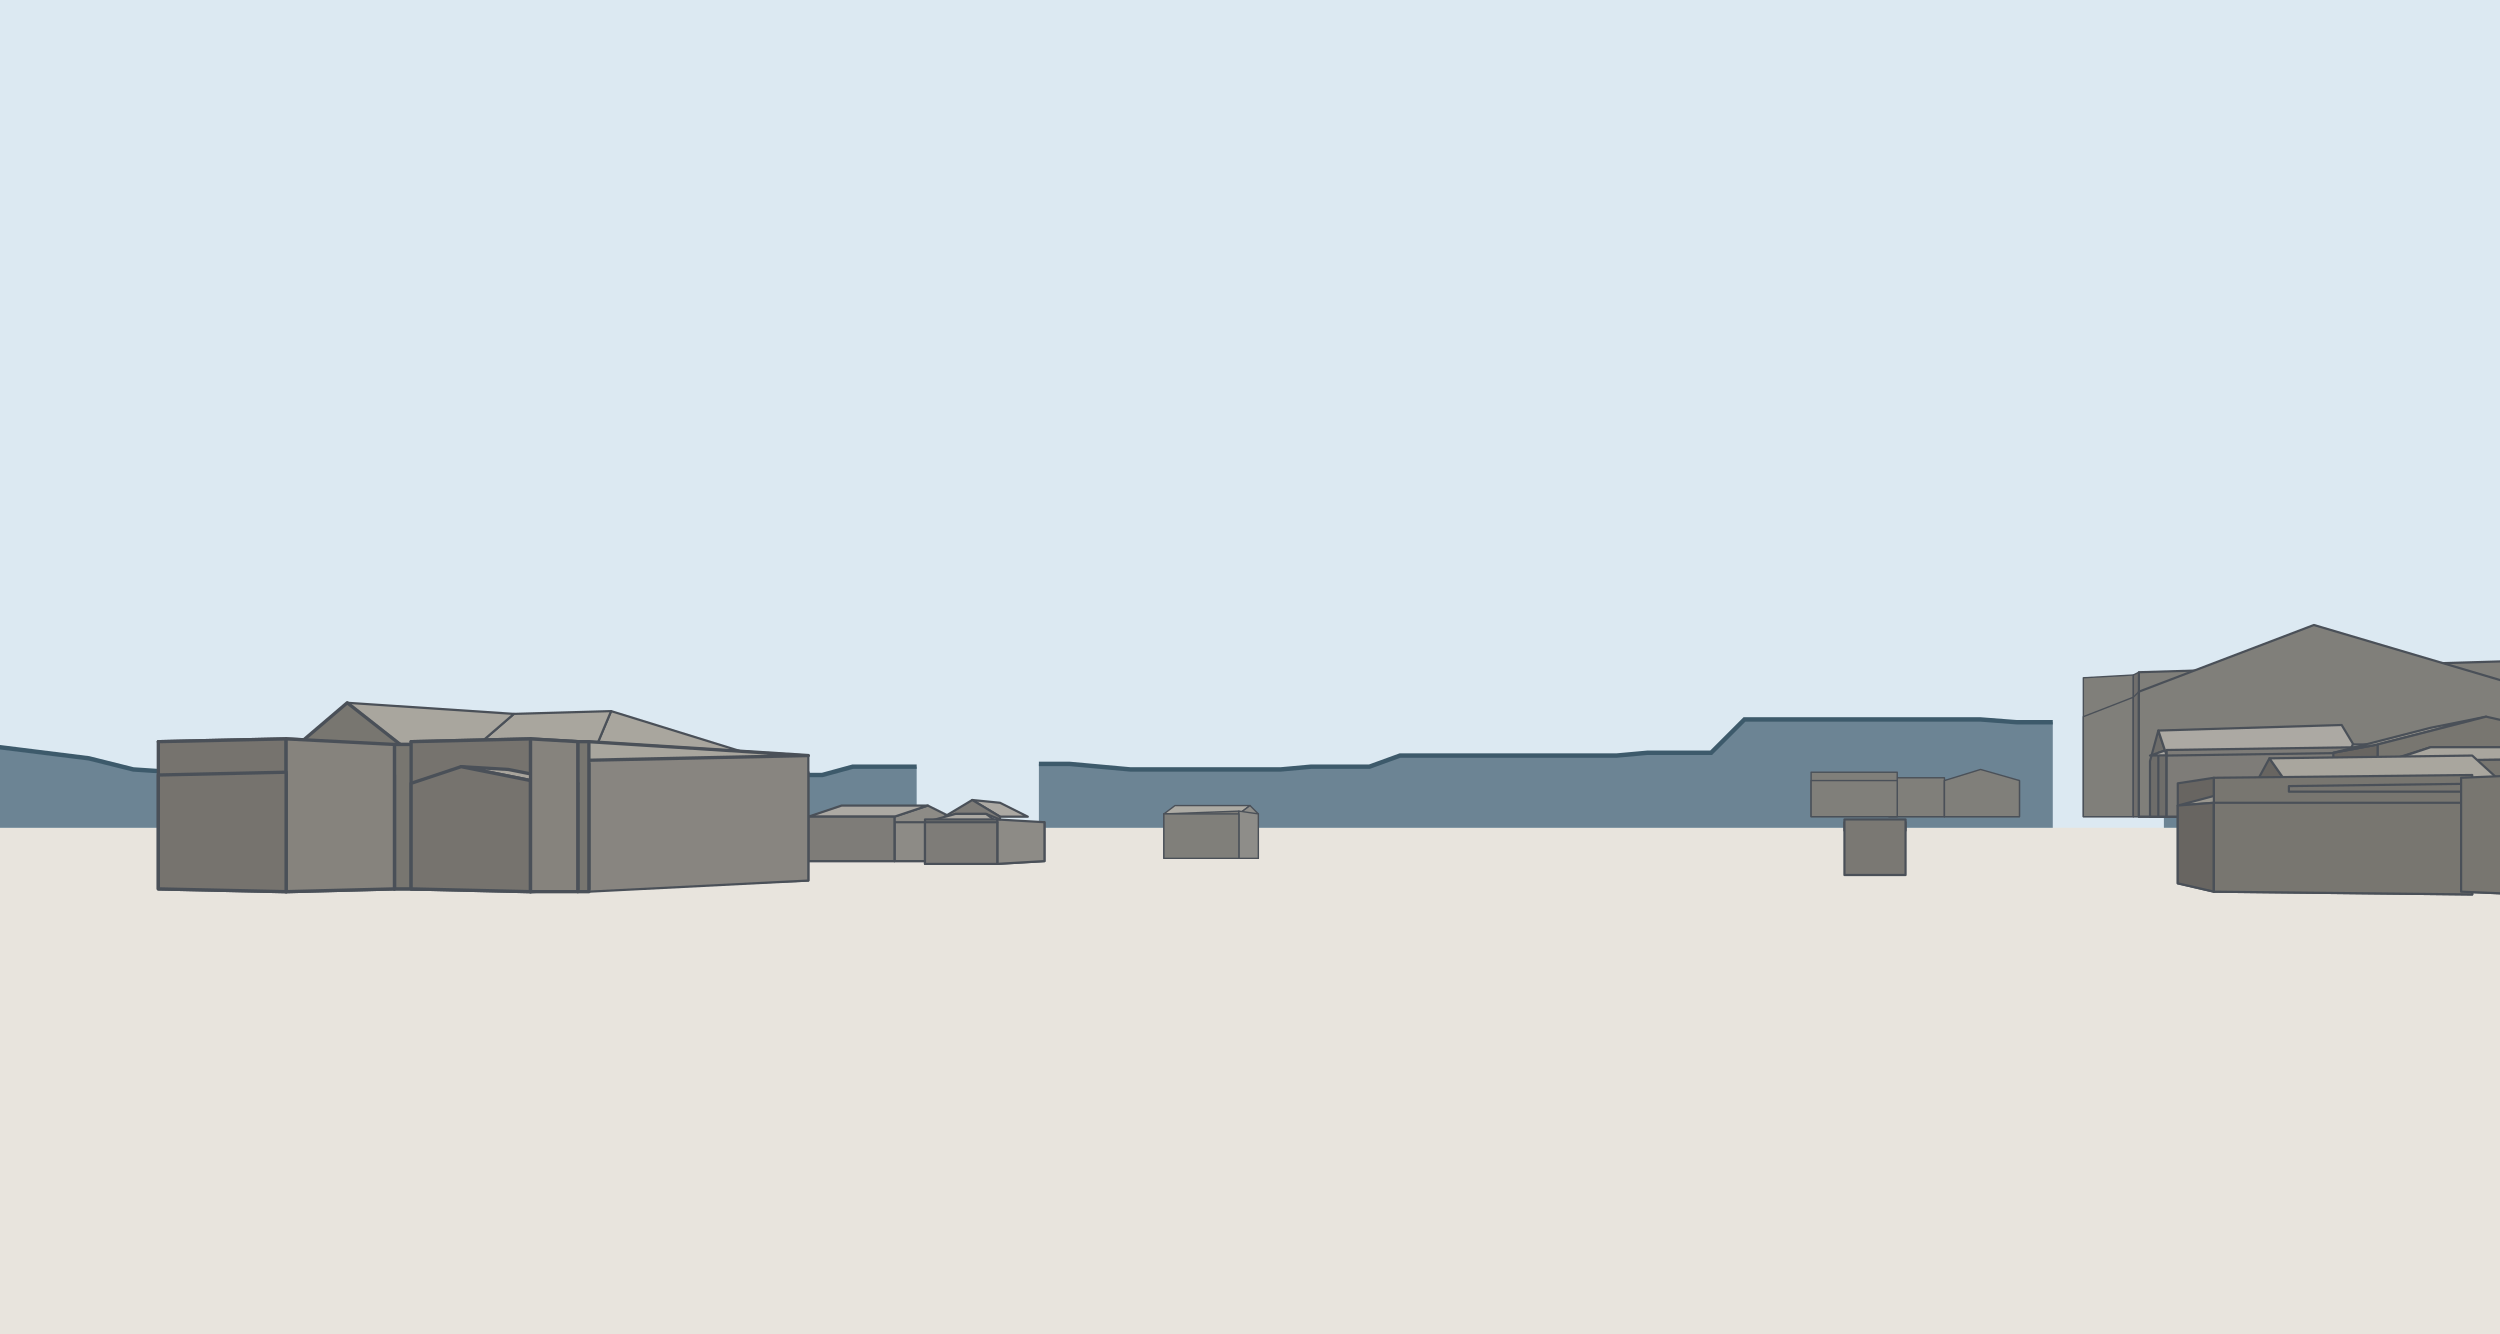
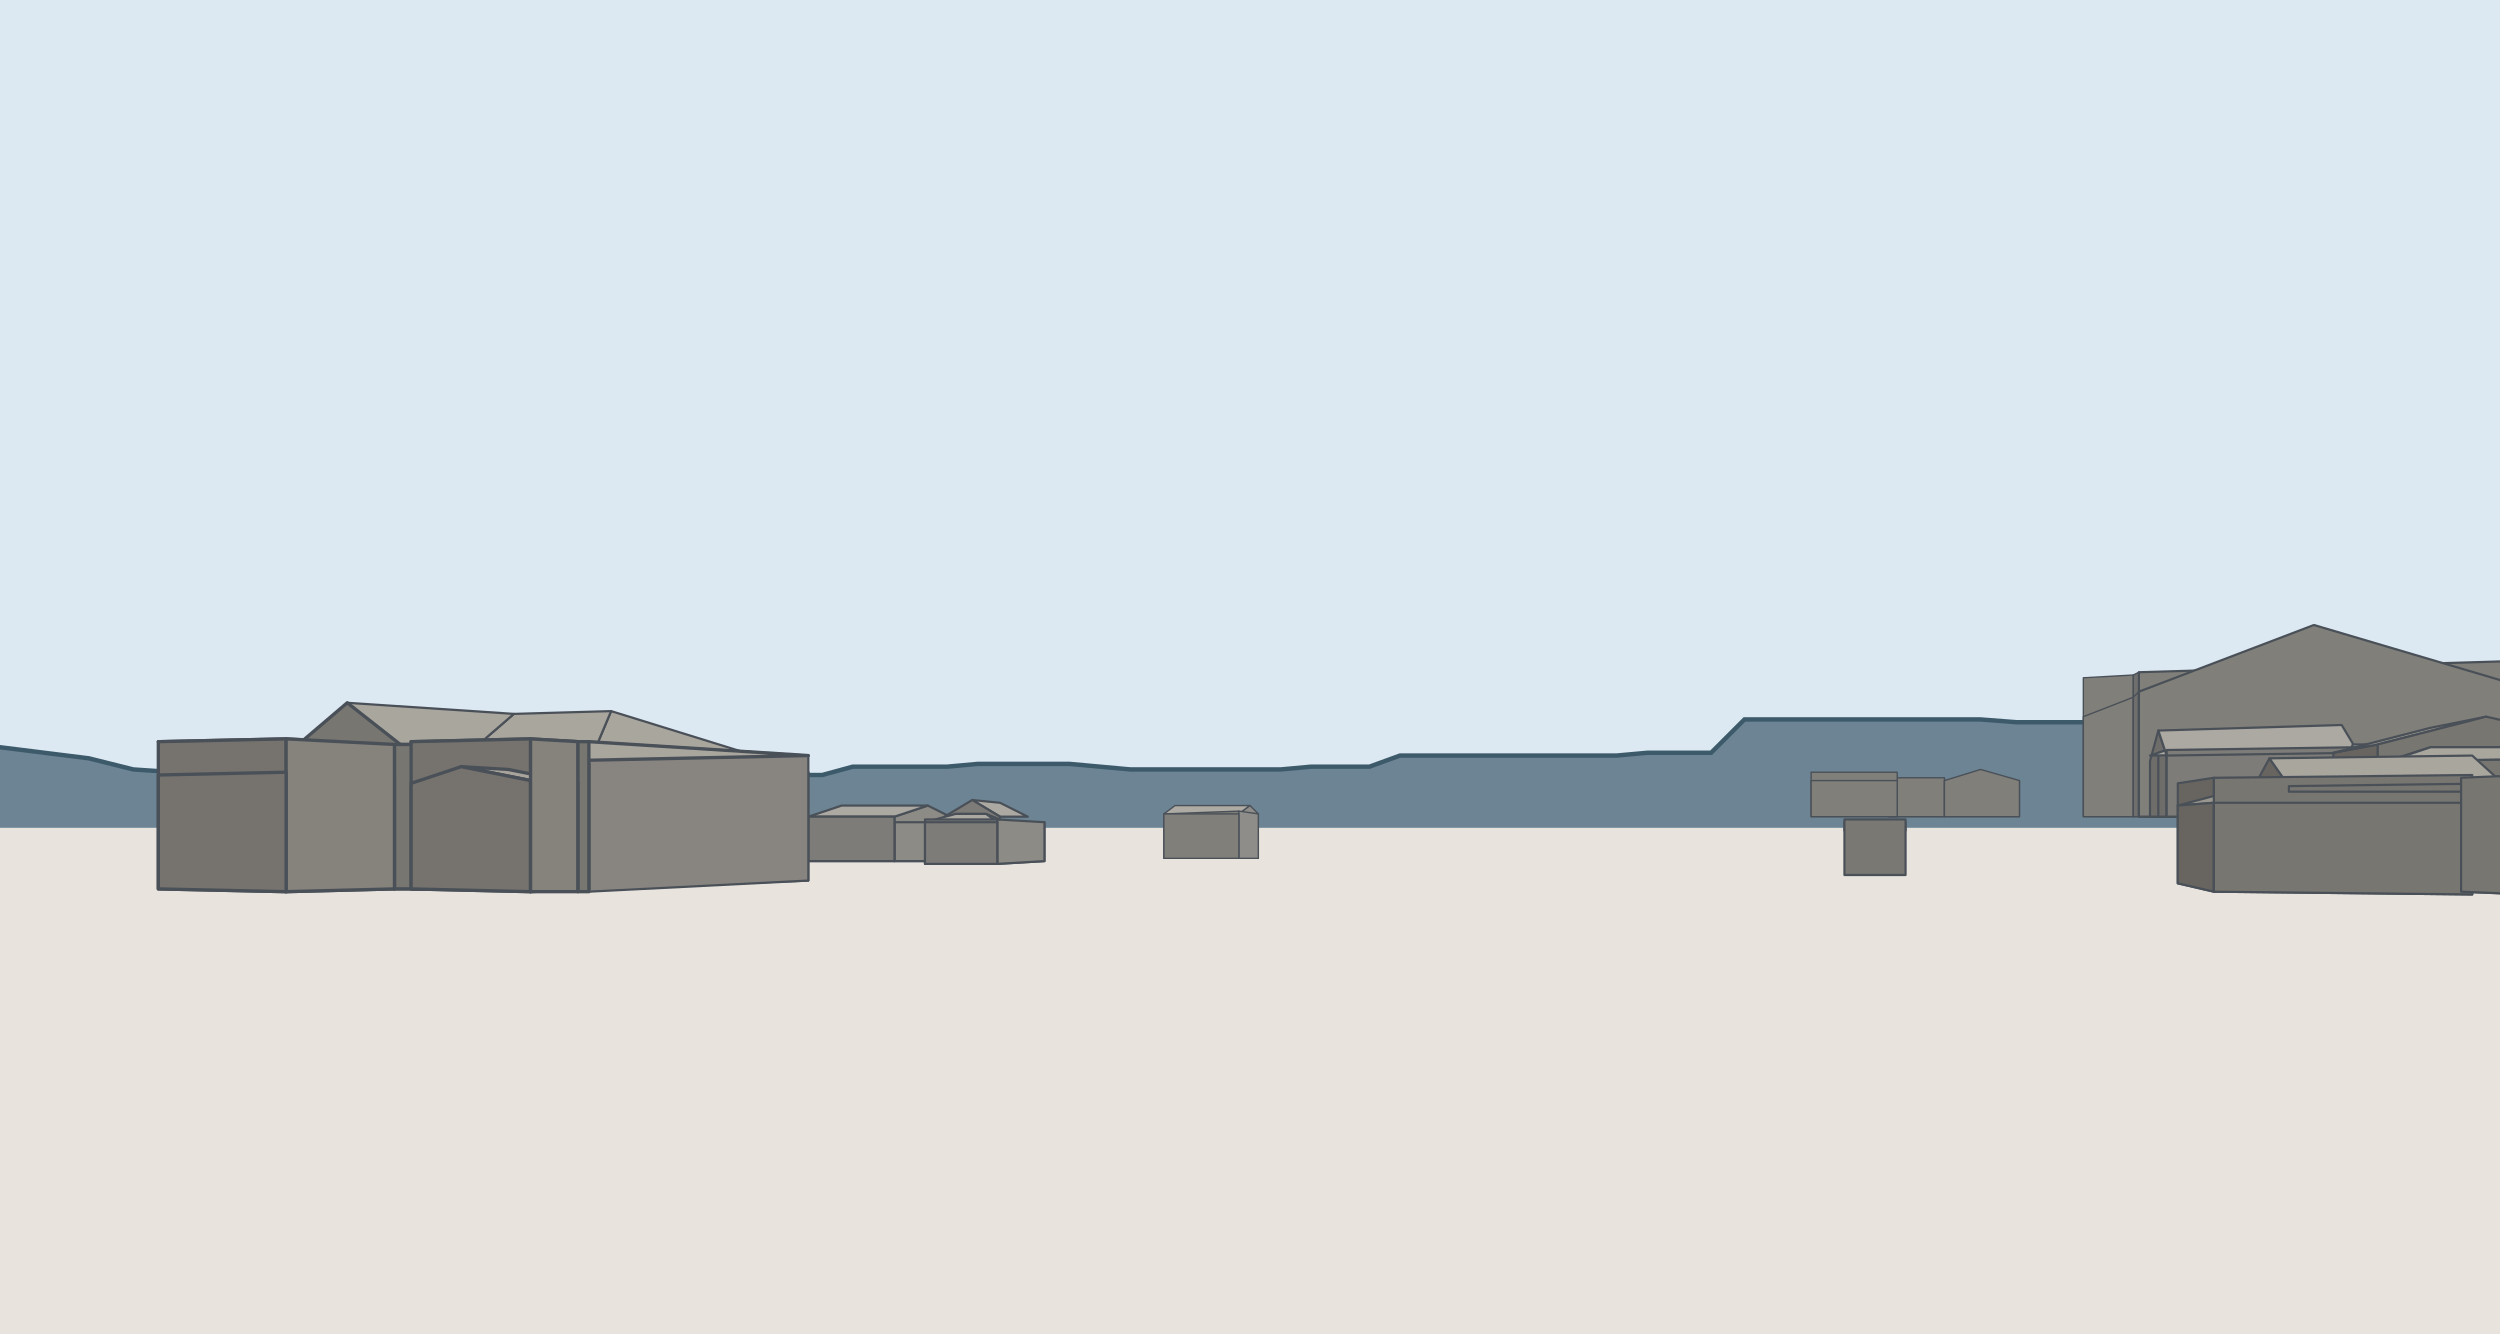
<svg xmlns="http://www.w3.org/2000/svg" viewBox="0 0 900 480">
  <rect width="900" height="480" fill="#dce9f2" />
  <rect y="298" width="900" height="480" fill="#e8e4dd" />
-   <polygon points="-70,298 -70,269 -52,273 -34,269 -17,269 0,269 16,271 32,273 48,277 63,278 78,278 92,277 107,276 121,279 134,281 148,280 161,279 174,284 187,284 200,280 212,282 225,280 237,280 249,279 261,279 272,279 284,279 296,279 307,276 318,276 330,276 330,298" fill="#6c8494" />
-   <polyline points="-70,269 -52,273 -34,269 -17,269 0,269 16,271 32,273 48,277 63,278 78,278 92,277 107,276 121,279 134,281 148,280 161,279 174,284 187,284 200,280 212,282 225,280 237,280 249,279 261,279 272,279 284,279 296,279 307,276 318,276 330,276" fill="none" stroke="#3d5a6b" stroke-width="1.6" />
-   <polygon points="374,298 374,275 385,275 396,276 407,277 418,277 428,277 439,277 450,277 461,277 472,276 482,276 493,276 504,272 515,272 526,272 537,272 548,272 559,272 570,272 582,272 593,271 604,271 616,271 628,259 639,259 651,259 663,259 675,259 688,259 700,259 713,259 726,260 739,260 739,298" fill="#6c8494" />
-   <polyline points="374,275 385,275 396,276 407,277 418,277 428,277 439,277 450,277 461,277 472,276 482,276 493,276 504,272 515,272 526,272 537,272 548,272 559,272 570,272 582,272 593,271 604,271 616,271 628,259 639,259 651,259 663,259 675,259 688,259 700,259 713,259 726,260 739,260" fill="none" stroke="#3d5a6b" stroke-width="1.6" />
-   <polygon points="779,298 779,261 793,261 808,261 822,261 837,261 852,261 852,298" fill="#6c8494" />
-   <polyline points="779,261 793,261 808,261 822,261 837,261 852,261" fill="none" stroke="#3d5a6b" stroke-width="1.6" />
-   <polygon points="884,298 884,262 900,262 917,266 934,266 952,266 970,266 970,298" fill="#6c8494" />
-   <polyline points="884,262 900,262 917,266 934,266 952,266 970,266" fill="none" stroke="#3d5a6b" stroke-width="1.6" />
+   <polygon points="-70,298 -70,269 -52,273 -34,269 -17,269 0,269 16,271 32,273 48,277 63,278 78,278 92,277 107,276 121,279 134,281 148,280 161,279 174,284 187,284 200,280 212,282 225,280 237,280 249,279 261,279 272,279 284,279 296,279 307,276 318,276 330,276 341,276 352,275 363,275 374,275 385,275 396,276 407,277 418,277 428,277 439,277 450,277 461,277 472,276 482,276 493,276 504,272 515,272 526,272 537,272 548,272 559,272 570,272 582,272 593,271 604,271 616,271 628,259 639,259 651,259 663,259 675,259 688,259 700,259 713,259 726,260 739,260 752,260 766,260 779,261 793,261 808,261 822,261 837,261 852,261 868,261 884,262 900,262 917,266 934,266 952,266 970,266 970,298" fill="#6c8494" />
+   <polyline points="-70,269 -52,273 -34,269 -17,269 0,269 16,271 32,273 48,277 63,278 78,278 92,277 107,276 121,279 134,281 148,280 161,279 174,284 187,284 200,280 212,282 225,280 237,280 249,279 261,279 272,279 284,279 296,279 307,276 318,276 330,276 341,276 352,275 363,275 374,275 385,275 396,276 407,277 418,277 428,277 439,277 450,277 461,277 472,276 482,276 493,276 504,272 515,272 526,272 537,272 548,272 559,272 570,272 582,272 593,271 604,271 616,271 628,259 639,259 651,259 663,259 675,259 688,259 700,259 713,259 726,260 739,260 752,260 766,260 779,261 793,261 808,261 822,261 837,261 852,261 868,261 884,262 900,262 917,266 934,266 952,266 970,266" fill="none" stroke="#3d5a6b" stroke-width="1.6" />
  <g fill="#807f7a" stroke="#4a5058" stroke-linejoin="round" stroke-width="0.5">
    <polygon points="680,294 700,294 700,283 680,283 680,294" />
    <polygon points="700,280 680,280 680,294 700,294 700,280" />
    <polygon points="652,294 683,294 683,278 652,278 652,294" />
    <polygon points="683,281 652,281 652,294 683,294 683,281" />
    <polygon points="750,294 768,294 768,243 750,244 750,294" />
    <polygon points="768,251 750,258 750,294 768,294 768,251" />
  </g>
  <g fill="#716f6d" stroke="#4a5058" stroke-linejoin="round" stroke-width="0.5">
    <polygon points="768,294 770,294 770,242 768,243 768,294" />
  </g>
  <g fill="#adaba4" stroke="#4a5058" stroke-linejoin="round" stroke-width="0.5">
    <polygon points="423,290 419,293 446,293 450,290 423,290" />
  </g>
  <g fill="#807f7a" stroke="#4a5058" stroke-linejoin="round" stroke-width="0.5">
    <polygon points="700,294 727,294 727,281 700,281 700,294" />
  </g>
  <g fill="#8e8d89" stroke="#4a5058" stroke-linejoin="round" stroke-width="0.5">
    <polygon points="453,309 453,293 450,290 446,293 446,309 453,309" />
  </g>
  <g fill="#716f6d" stroke="#4a5058" stroke-linejoin="round" stroke-width="0.5">
    <polygon points="770,249 768,251 768,294 770,294 770,249" />
  </g>
  <g fill="#807f7a" stroke="#4a5058" stroke-linejoin="round" stroke-width="0.5">
    <polygon points="727,294 727,281 713,277 700,281 700,294 727,294" />
    <polygon points="419,309 446,309 446,292 419,293 419,309" />
  </g>
  <g fill="#8e8d89" stroke="#4a5058" stroke-linejoin="round" stroke-width="0.5">
    <polygon points="446,309 453,309 453,293 446,292 446,309" />
  </g>
  <g fill="#807f7a" stroke="#4a5058" stroke-linejoin="round" stroke-width="0.5">
    <polygon points="446,293 419,293 419,309 446,309 446,293" />
  </g>
  <g fill="#807f7a" stroke="#4a5058" stroke-linejoin="round" stroke-width="0.8">
    <polygon points="770,294 904,294 904,238 770,242 770,294" />
  </g>
  <g fill="#716f6d" stroke="#4a5058" stroke-linejoin="round" stroke-width="0.8">
    <polygon points="774,294 777,294 777,271 774,272 774,294" />
  </g>
  <g fill="#807f7a" stroke="#4a5058" stroke-linejoin="round" stroke-width="0.8">
    <polygon points="904,294 904,246 833,225 770,249 770,294 904,294" />
  </g>
  <g fill="#6e6d6a" stroke="#4a5058" stroke-linejoin="round" stroke-width="0.8">
    <polygon points="780,294 780,272 777,263 774,274 774,294 780,294" />
    <polygon points="777,294 780,294 780,270 777,271 777,294" />
  </g>
  <g fill="#aca9a3" stroke="#4a5058" stroke-linejoin="round" stroke-width="0.8">
    <polygon points="889,271 837,271 774,272 777,271 780,270 849,269 846,270 901,269 889,271" />
    <polygon points="777,263 780,272 849,271 843,261 777,263" />
    <polygon points="847,268 844,275 846,277 901,277 894,268 847,268" />
  </g>
  <g fill="#7e7c78" stroke="#4a5058" stroke-linejoin="round" stroke-width="0.8">
    <polygon points="780,294 849,294 849,269 780,270 780,294" />
    <polygon points="849,271 780,272 780,294 849,294 849,271" />
    <polygon points="846,294 901,294 901,269 846,270 846,294" />
    <polygon points="901,277 846,277 846,294 901,294 901,277" />
  </g>
  <g fill="#8d8b86" stroke="#4a5058" stroke-linejoin="round" stroke-width="0.8">
    <polygon points="344,310 344,295 334,290 322,294 322,310 344,310" />
  </g>
  <g fill="#aca9a3" stroke="#4a5058" stroke-linejoin="round" stroke-width="0.8">
    <polygon points="303,290 291,294 322,294 334,290 303,290" />
    <polygon points="360,289 350,288 360,294 370,294 360,289" />
  </g>
  <g fill="#8d8b86" stroke="#4a5058" stroke-linejoin="round" stroke-width="0.8">
    <polygon points="322,310 344,310 344,296 322,296 322,310" />
    <polygon points="376,296 359,296 359,311 376,310 376,296" />
  </g>
  <g fill="#6e6d6a" stroke="#4a5058" stroke-linejoin="round" stroke-width="0.8">
    <polygon points="822,293 826,293 826,279 822,279 822,293" />
    <polygon points="826,278 822,278 822,293 826,293 826,278" />
  </g>
  <g fill="#7e7c78" stroke="#4a5058" stroke-linejoin="round" stroke-width="0.8">
    <polygon points="291,310 322,310 322,296 291,296 291,310" />
  </g>
  <g fill="#8d8b86" stroke="#4a5058" stroke-linejoin="round" stroke-width="0.8">
    <polygon points="359,311 376,310 376,296 359,295 359,311" />
  </g>
  <g fill="#7e7c78" stroke="#4a5058" stroke-linejoin="round" stroke-width="0.8">
    <polygon points="322,294 291,294 291,310 322,310 322,294" />
    <polygon points="355,293 360,295 360,294 350,288 340,294 340,295 344,293 355,293" />
  </g>
  <g fill="#aca9a3" stroke="#4a5058" stroke-linejoin="round" stroke-width="0.8">
    <polygon points="359,296 355,293 344,293 333,296 359,296" />
  </g>
  <g fill="#7e7c78" stroke="#4a5058" stroke-linejoin="round" stroke-width="0.8">
    <polygon points="333,311 359,311 359,295 333,295 333,311" />
    <polygon points="359,296 333,296 333,311 359,311 359,296" />
    <polygon points="826,293 889,293 889,278 826,279 826,293" />
    <polygon points="889,277 826,278 826,293 889,293 889,277" />
  </g>
  <g fill="#aaa7a0" stroke="#4a5058" stroke-linejoin="round" stroke-width="0.8">
    <polygon points="664,296 664,299 686,299 686,296 664,296" />
  </g>
  <g fill="#7a7873" stroke="#4a5058" stroke-linejoin="round" stroke-width="0.8">
    <polygon points="664,315 686,315 686,295 664,295 664,315" />
  </g>
  <g fill="#686561" stroke="#4a5058" stroke-linejoin="round" stroke-width="0.8">
    <polygon points="837,317 840,317 840,283 837,283 837,317" />
    <polygon points="840,317 852,319 852,282 840,283 840,317" />
    <polygon points="860,274 856,275 856,268 840,271 840,277 837,278 837,317 852,319 852,290 854,288 854,284 860,276 860,274" />
  </g>
  <g fill="#99968e" stroke="#4a5058" stroke-linejoin="round" stroke-width="0.8">
    <polygon points="895,258 875,262 840,271 856,268 895,258" />
  </g>
  <g fill="#686561" stroke="#4a5058" stroke-linejoin="round" stroke-width="0.8">
    <polygon points="784,318 797,321 797,280 784,282 784,318" />
  </g>
  <g fill="#99968e" stroke="#4a5058" stroke-linejoin="round" stroke-width="0.8">
    <polygon points="784,290 797,289 821,281 814,282 784,290" />
  </g>
  <g fill="#686561" stroke="#4a5058" stroke-linejoin="round" stroke-width="0.8">
    <polygon points="817,273 811,284 811,288 814,282 821,281 824,285 824,283 817,273" />
    <polygon points="797,289 784,290 784,318 797,321 797,289" />
  </g>
  <g fill="#787670" stroke="#4a5058" stroke-linejoin="round" stroke-width="0.8">
    <polygon points="895,258 856,268 856,275 875,269 915,269 935,274 935,267 895,258" />
  </g>
  <g fill="#a9a69e" stroke="#4a5058" stroke-linejoin="round" stroke-width="0.8">
    <polygon points="875,269 860,274 941,273 915,269 875,269" />
  </g>
  <g fill="#787670" stroke="#4a5058" stroke-linejoin="round" stroke-width="0.8">
    <polygon points="921,320 921,291 932,278 941,278 941,273 860,274 860,276 887,275 887,284 896,287 896,320 921,320" />
    <polygon points="896,320 921,320 921,280 896,281 896,320" />
  </g>
  <g fill="#a9a69e" stroke="#4a5058" stroke-linejoin="round" stroke-width="0.8">
    <polygon points="890,272 817,273 824,283 901,282 890,272" />
    <polygon points="220,256 212,275 291,278 220,256" />
  </g>
  <g fill="#888580" stroke="#4a5058" stroke-linejoin="round" stroke-width="0.8">
    <polygon points="291,278 212,275 212,320 291,317 291,278" />
  </g>
  <g fill="#a9a69e" stroke="#4a5058" stroke-linejoin="round" stroke-width="0.8">
    <polygon points="185,257 163,276 212,275 220,256 185,257" />
    <polygon points="821,281 797,289 890,289 886,285 824,285 821,281" />
  </g>
  <g fill="#787670" stroke="#4a5058" stroke-linejoin="round" stroke-width="0.8">
    <polygon points="797,321 890,322 890,279 797,280 797,321" />
    <polygon points="910,286 901,286 901,282 824,283 824,285 886,285 886,321 910,322 910,286" />
    <polygon points="890,289 797,289 797,321 890,322 890,289" />
  </g>
  <g fill="#888580" stroke="#4a5058" stroke-linejoin="round" stroke-width="0.8">
    <polygon points="212,321 291,317 291,272 212,267 212,321" />
  </g>
  <g fill="#787670" stroke="#4a5058" stroke-linejoin="round" stroke-width="0.8">
    <polygon points="886,321 910,322 910,279 886,280 886,321" />
  </g>
  <g fill="#a9a69e" stroke="#4a5058" stroke-linejoin="round" stroke-width="0.8">
    <polygon points="125,253 153,275 163,276 185,257 125,253" />
  </g>
  <g fill="#a9a69e" stroke="#4a5058" stroke-linejoin="round" stroke-width="1.2">
    <polygon points="148,267 191,266 208,267 212,267 291,272 197,274 98,269 57,267 103,266 142,268 152,268 163,268 166,268 148,267" />
  </g>
  <g fill="#787670" stroke="#4a5058" stroke-linejoin="round" stroke-width="1.2">
    <polygon points="152,320 153,275 125,253 98,276 98,280 142,279 142,320 152,320" />
    <polygon points="163,320 166,320 166,268 163,268 163,320" />
  </g>
  <g fill="#888580" stroke="#4a5058" stroke-linejoin="round" stroke-width="1.2">
    <polygon points="163,276 153,275 152,320 163,320 163,276" />
    <polygon points="152,320 163,320 163,268 152,268 152,320" />
  </g>
  <g fill="#787670" stroke="#4a5058" stroke-linejoin="round" stroke-width="1.2">
    <polygon points="142,320 152,320 152,268 142,268 142,320" />
    <polygon points="212,275 163,276 163,320 166,320 166,282 183,277 208,282 208,320 212,320 212,275" />
    <polygon points="208,321 212,321 212,267 208,267 208,321" />
  </g>
  <g fill="#76736e" stroke="#4a5058" stroke-linejoin="round" stroke-width="1.2">
    <polygon points="57,320 103,321 103,266 57,267 57,320" />
  </g>
  <g fill="#86837d" stroke="#4a5058" stroke-linejoin="round" stroke-width="1.2">
    <polygon points="103,321 142,320 142,279 103,278 103,321" />
    <polygon points="103,321 142,320 142,268 103,266 103,321" />
  </g>
  <g fill="#76736e" stroke="#4a5058" stroke-linejoin="round" stroke-width="1.2">
    <polygon points="148,320 191,321 191,266 148,267 148,320" />
  </g>
  <g fill="#a8a49c" stroke="#4a5058" stroke-linejoin="round" stroke-width="1.2">
    <polygon points="191,281 208,282 183,277 166,276 191,281" />
  </g>
  <g fill="#76736e" stroke="#4a5058" stroke-linejoin="round" stroke-width="1.2">
    <polygon points="103,278 57,279 57,320 103,321 103,278" />
    <polygon points="191,321 191,281 166,276 148,282 148,320 191,321" />
  </g>
  <g fill="#86837d" stroke="#4a5058" stroke-linejoin="round" stroke-width="1.2">
    <polygon points="191,321 208,320 208,282 191,281 191,321" />
    <polygon points="191,321 208,321 208,267 191,266 191,321" />
  </g>
</svg>
